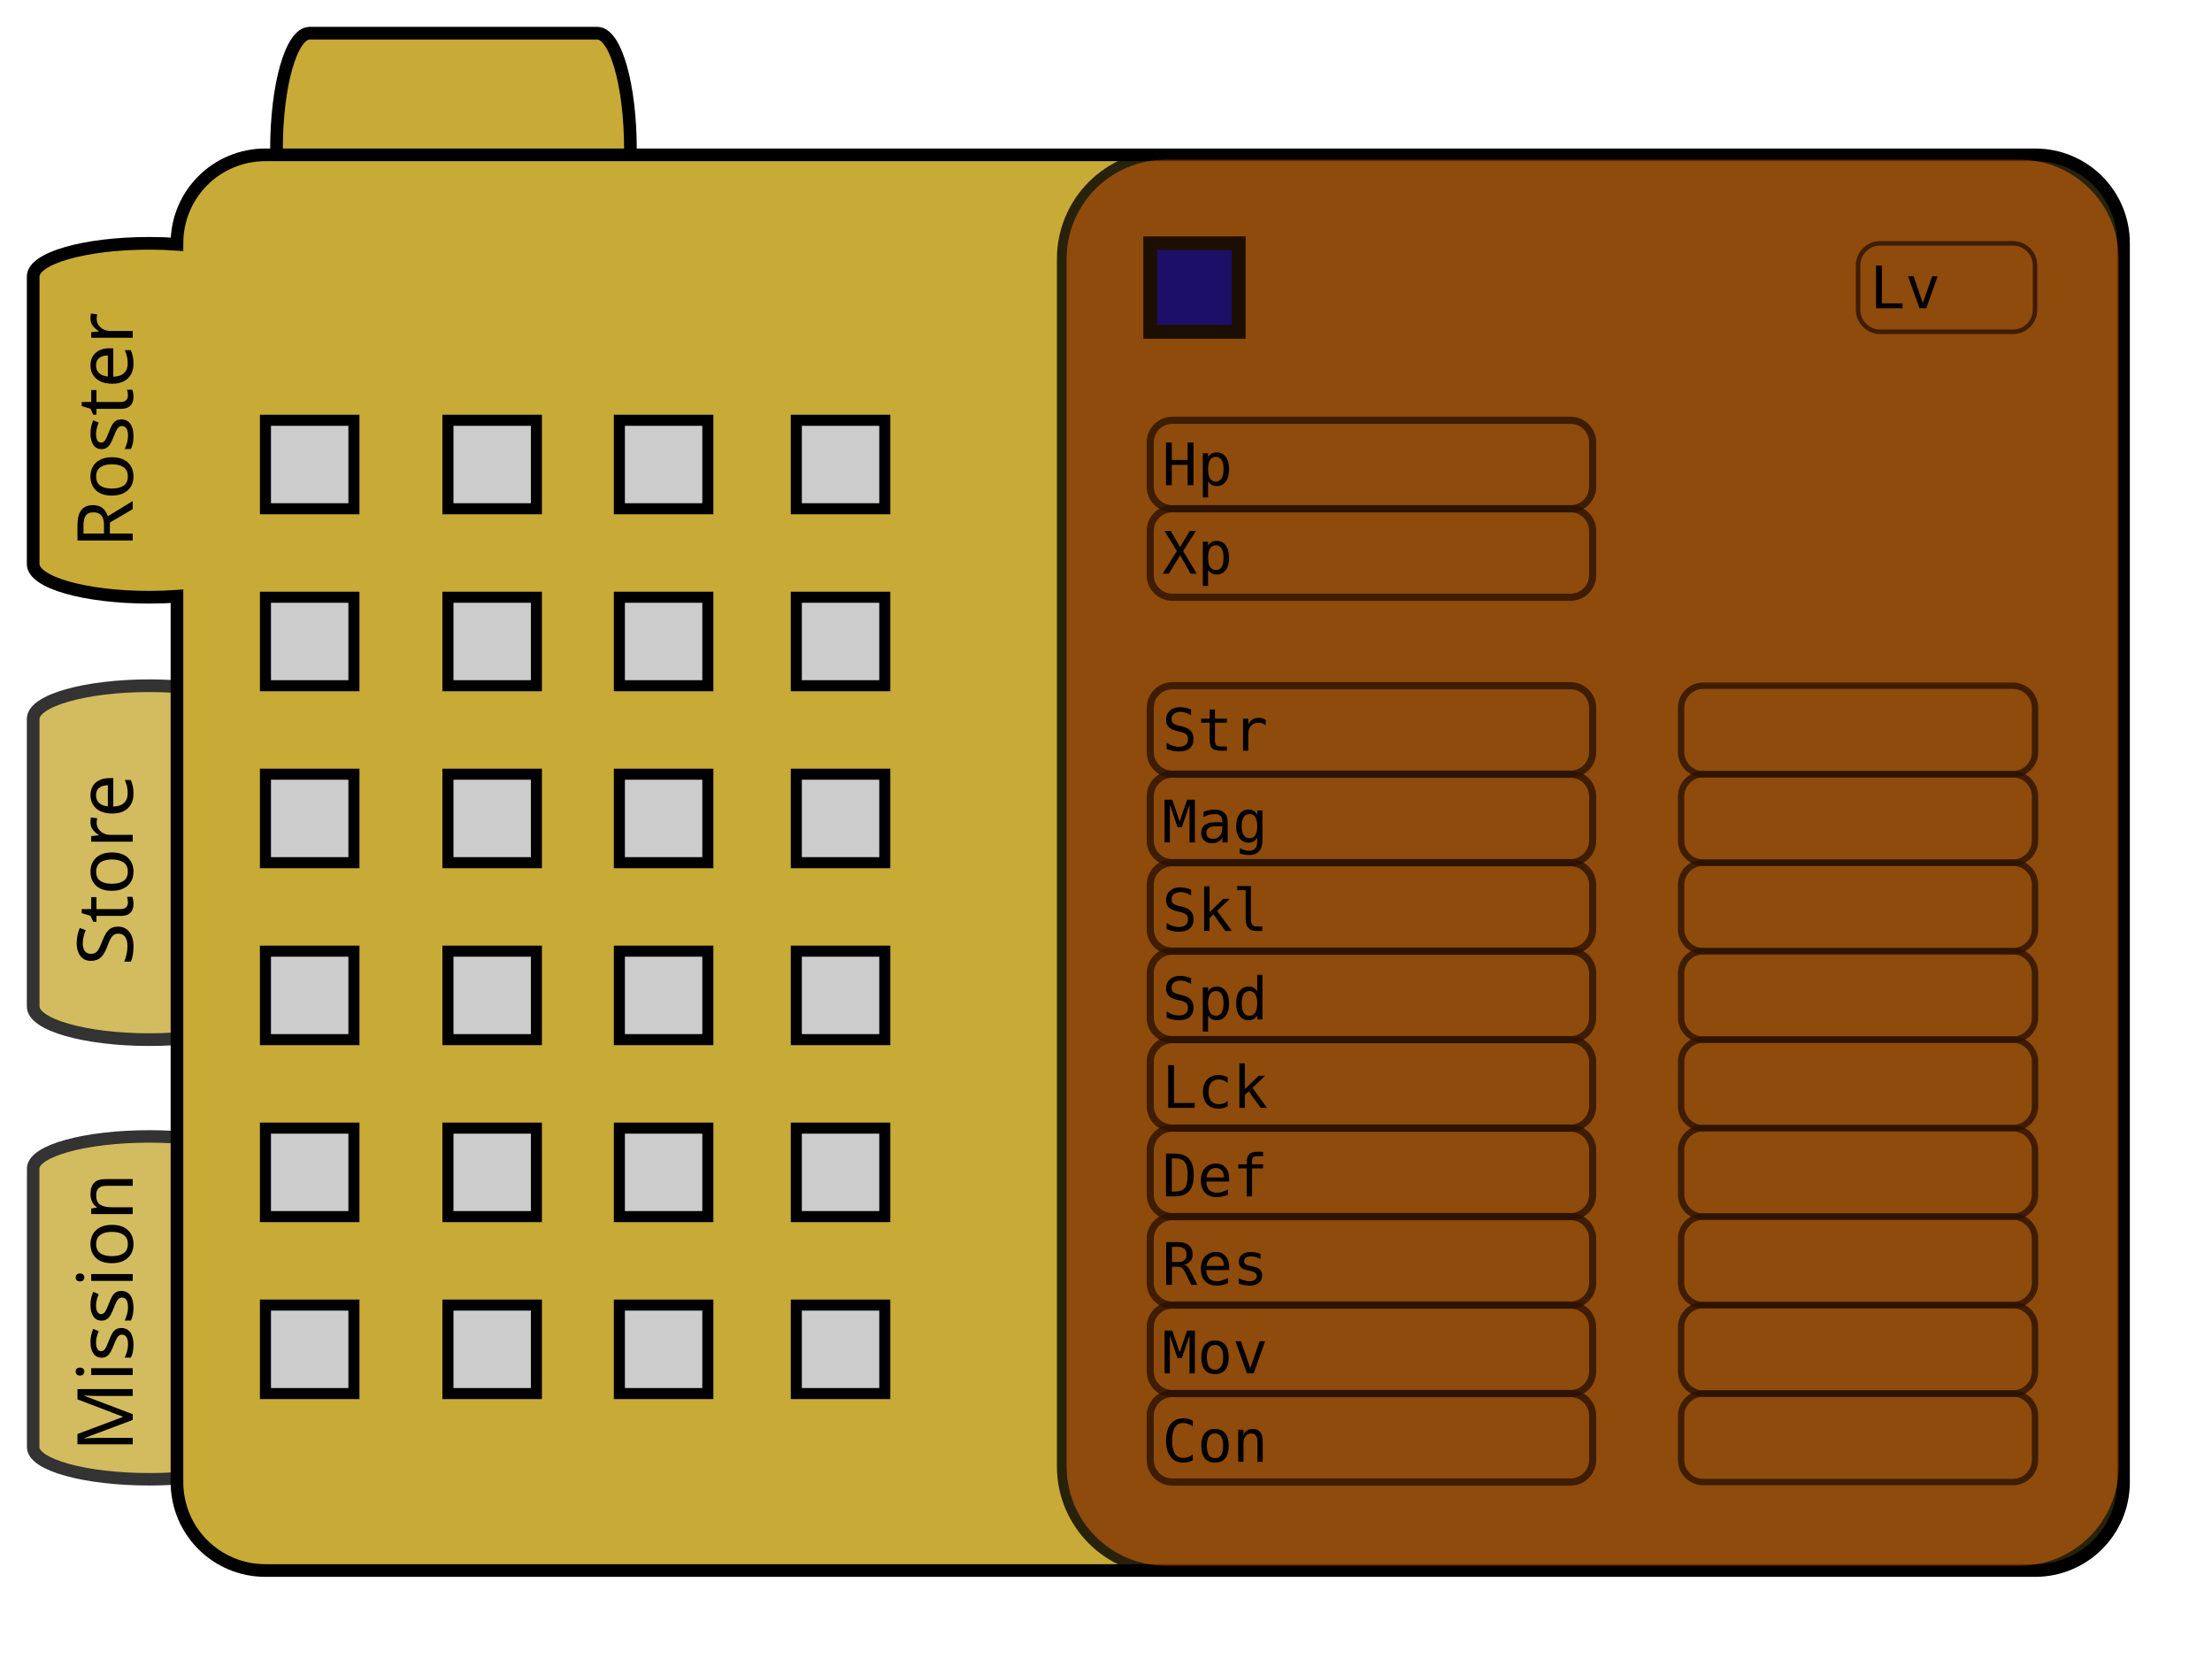
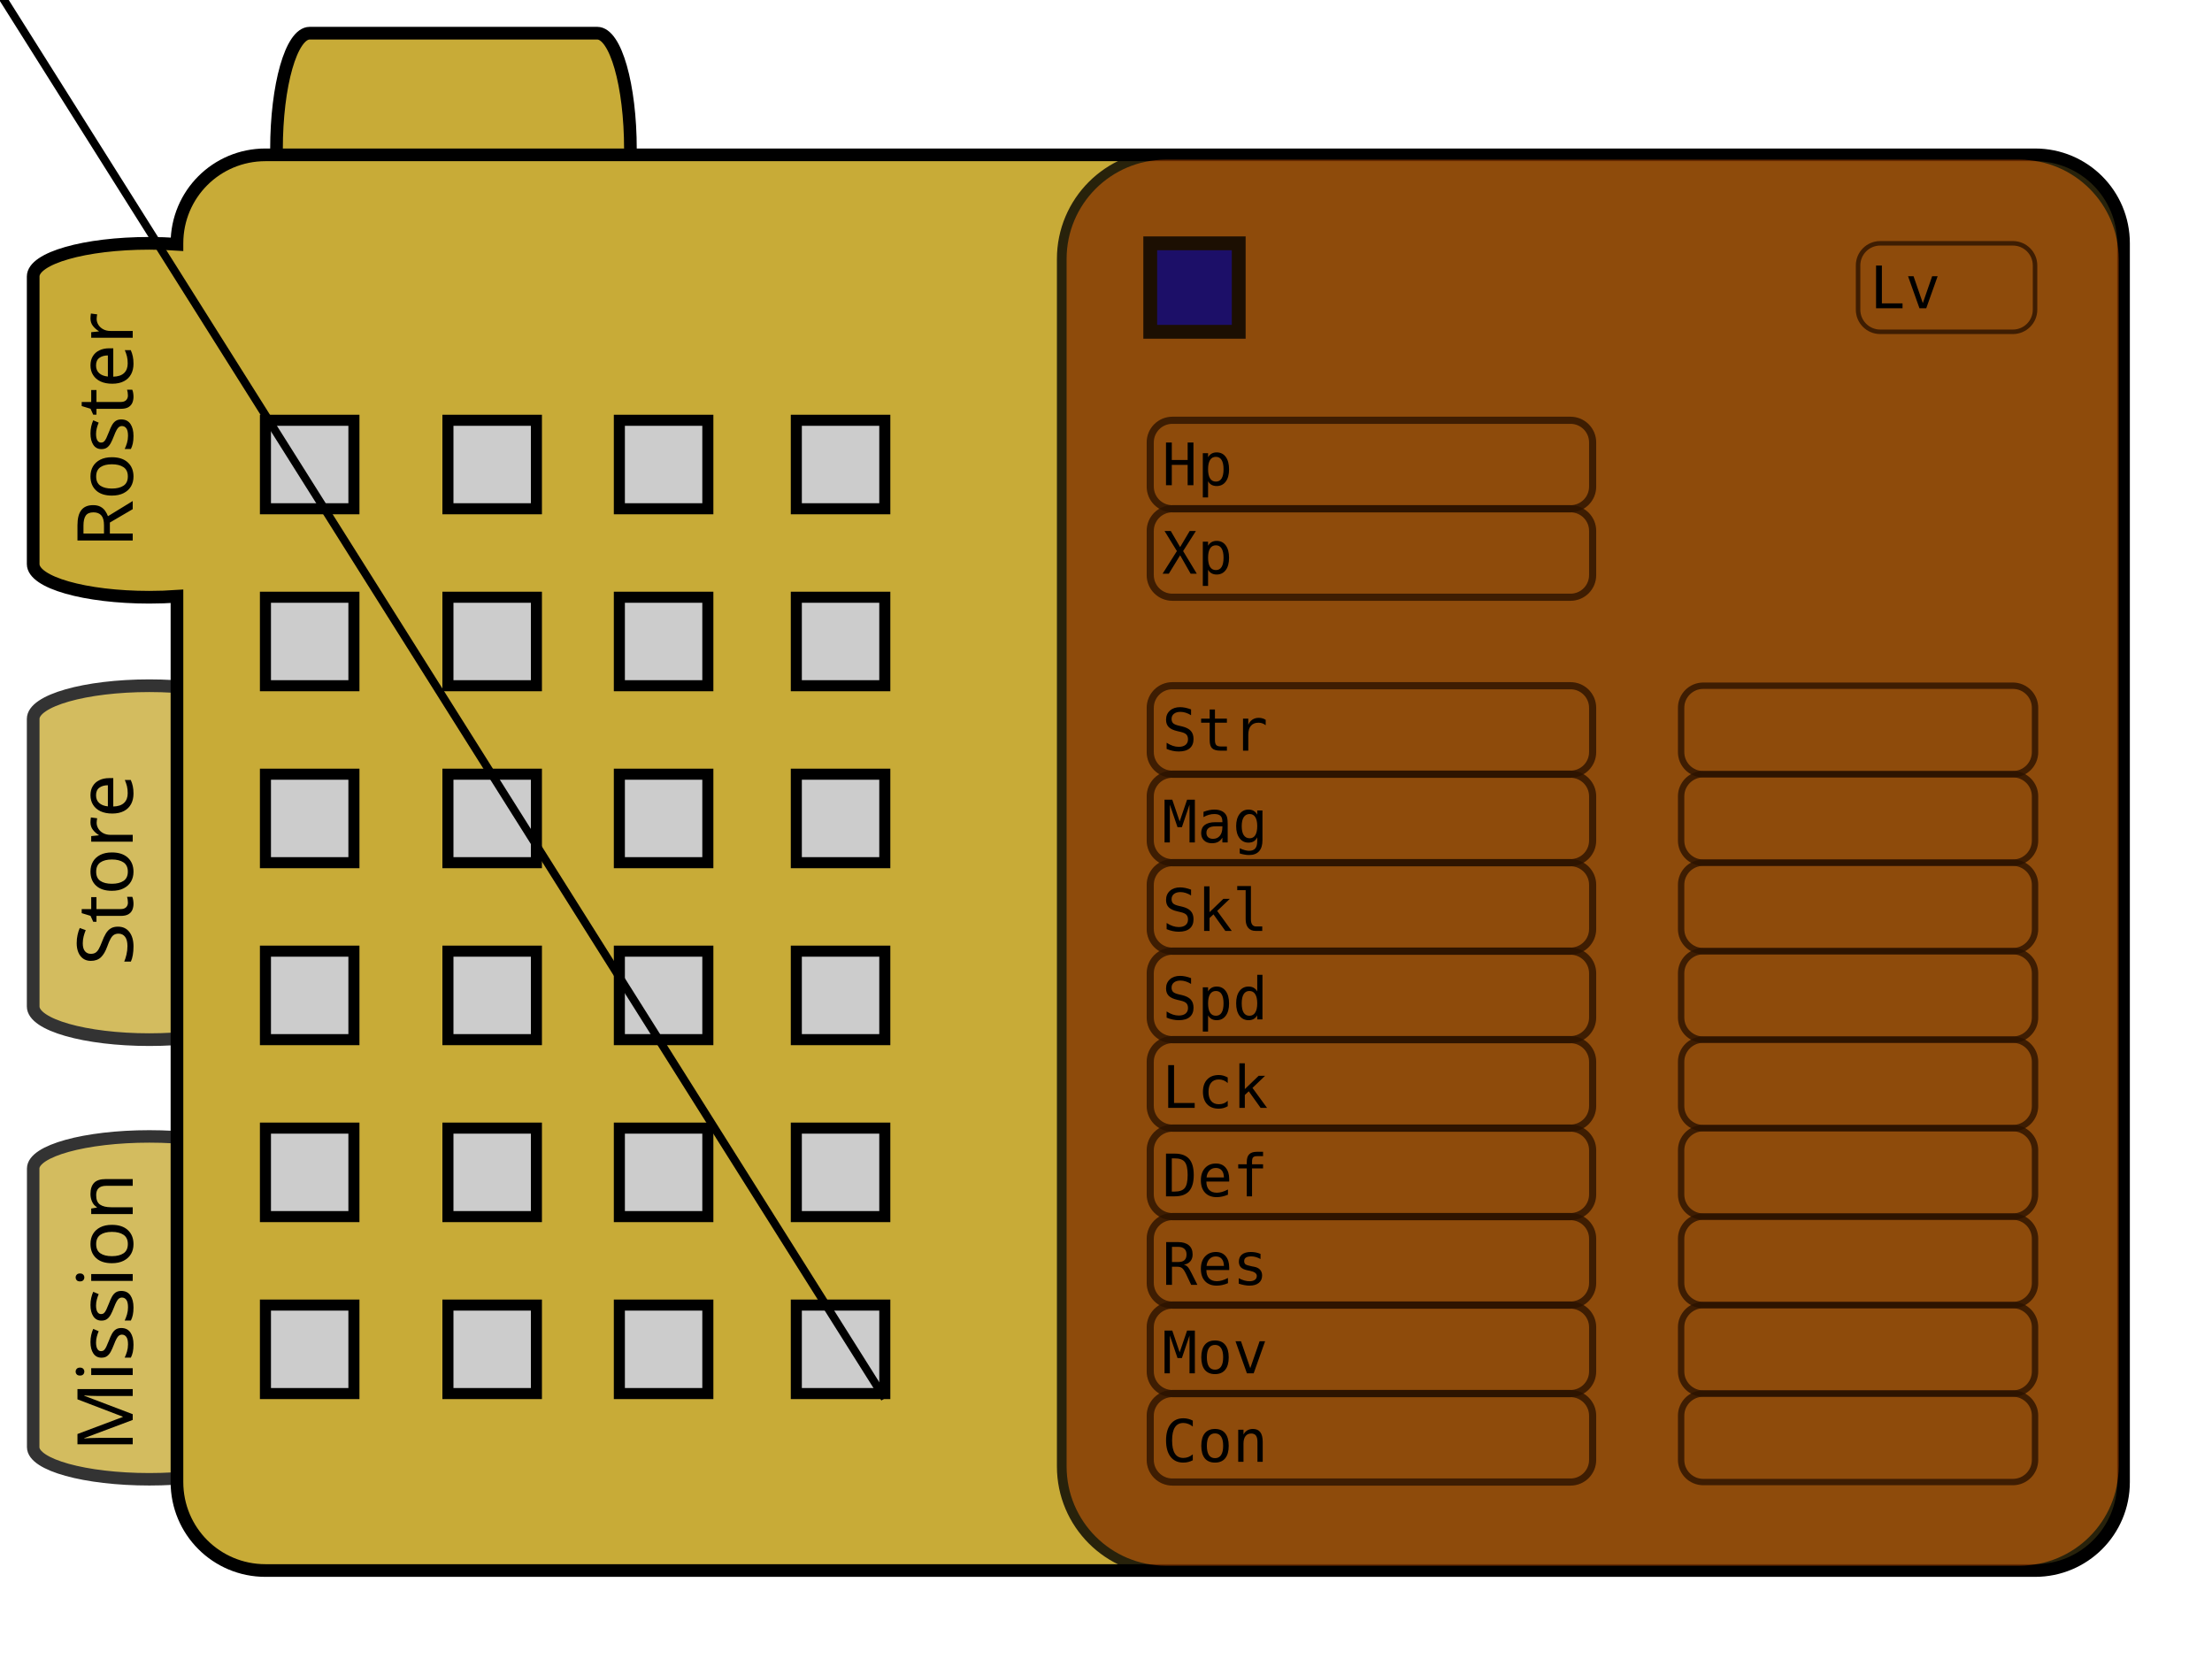
<svg xmlns="http://www.w3.org/2000/svg" width="800" height="600" id="svg2" version="1.1">
  <defs id="defs4" />
  <g id="layer2">
    <g transform="translate(0,-452.3622)" id="g3805">
      <rect style="opacity:0.8;fill:#c8ab37;fill-opacity:1;fill-rule:nonzero;stroke:#000000;stroke-width:4.583;stroke-miterlimit:4;stroke-opacity:1;stroke-dasharray:none;stroke-dashoffset:0" id="rect3767" width="84" height="128" x="12" y="700.362" rx="42" ry="12" />
      <text xml:space="preserve" style="font-size:28px;font-style:normal;font-weight:normal;line-height:125%;letter-spacing:0px;word-spacing:0px;fill:#000000;fill-opacity:1;stroke:none;font-family:Sans" x="-801.563" y="48" id="text3794" transform="matrix(0,-1,1,0,0,0)">
        <tspan id="tspan3796" x="-801.563" y="48">Store</tspan>
      </text>
    </g>
    <g transform="translate(0,-452.3622)" id="g3810">
      <rect ry="11.625" rx="42" y="863.362" x="12" height="124" width="84" id="rect3769" style="opacity:0.8;fill:#c8ab37;fill-opacity:1;fill-rule:nonzero;stroke:#000000;stroke-width:4.51;stroke-miterlimit:4;stroke-opacity:1;stroke-dasharray:none;stroke-dashoffset:0" />
      <text transform="matrix(0,-1,1,0,0,0)" id="text3800" y="48" x="-977.432" style="font-size:28px;font-style:normal;font-weight:normal;line-height:125%;letter-spacing:0px;word-spacing:0px;fill:#000000;fill-opacity:1;stroke:none;font-family:Sans" xml:space="preserve">
        <tspan y="48" x="-977.432" id="tspan3802">Mission</tspan>
      </text>
    </g>
    <rect style="fill:#c8ab37;fill-opacity:1;fill-rule:nonzero;stroke:#000000;stroke-width:4.583;stroke-miterlimit:4;stroke-opacity:1;stroke-dasharray:none;stroke-dashoffset:0" id="rect4347" width="84" height="128" x="12" y="-228" rx="42" ry="12" transform="matrix(0,1,-1,0,0,0)" />
    <text xml:space="preserve" style="font-size:28px;font-style:normal;font-weight:normal;line-height:125%;letter-spacing:0px;word-spacing:0px;fill:#000000;fill-opacity:1;stroke:none;font-family:Sans" x="126.799" y="48" id="text4349">
      <tspan id="tspan4351" x="126.799" y="48" />
    </text>
  </g>
  <g id="layer1" transform="translate(0,-452.3622)" style="display:inline">
    <path style="fill:#c8ab37;fill-opacity:1;fill-rule:nonzero;stroke:#000000;stroke-width:4.583;stroke-miterlimit:4;stroke-opacity:1;stroke-dasharray:none;stroke-dashoffset:0" d="M 96,56 C 78.272,56 64,70.272 64,88 l 0,0.344 C 60.796,88.122 57.449,88 54,88 30.732,88 12,93.352 12,100 l 0,104 c 0,6.648 18.732,12 42,12 3.449,0 6.796,-0.122 10,-0.344 L 64,536 c 0,17.728 14.272,32 32,32 l 640,0 c 17.728,0 32,-14.272 32,-32 L 768,88 C 768,70.272 753.728,56 736,56 L 96,56 z" id="rect3765" transform="translate(0,452.3622)" />
    <text xml:space="preserve" style="font-size:28px;font-style:normal;font-weight:normal;line-height:125%;letter-spacing:0px;word-spacing:0px;fill:#000000;fill-opacity:1;stroke:none;font-family:Sans" x="-650.566" y="48" id="text3790" transform="matrix(0,-1,1,0,0,0)">
      <tspan id="tspan3792" x="-650.566" y="48">Roster</tspan>
    </text>
    <text xml:space="preserve" style="font-size:21.198px;font-style:normal;font-weight:normal;line-height:125%;letter-spacing:0px;word-spacing:0px;fill:#000000;fill-opacity:1;stroke:none;font-family:Sans" x="-763.718" y="821.035" id="text3835">
      <tspan id="tspan3837" x="-763.718" y="821.035" />
    </text>
  </g>
  <g id="layer3" style="display:inline">
    <rect style="opacity:0.8;fill:#803300;stroke:#000000;stroke-width:3.504;stroke-miterlimit:4;stroke-opacity:1;stroke-dasharray:none;stroke-dashoffset:0" id="rect3006" width="384" height="512" x="384" y="56" ry="37.647" />
    <rect style="opacity:0.8;fill:#000080;fill-opacity:1;fill-rule:nonzero;stroke:#000000;stroke-width:5;stroke-miterlimit:4;stroke-opacity:1;stroke-dasharray:none;stroke-dashoffset:0" id="rect3008" width="32" height="32" x="416" y="88" ry="0" />
    <rect style="opacity:0.8;fill:none;stroke:#2b1100;stroke-width:2.582;stroke-miterlimit:4;stroke-opacity:1;stroke-dasharray:none;stroke-dashoffset:0" id="rect3014" width="160" height="32" x="416" y="248" ry="8" />
    <text xml:space="preserve" style="font-size:21.198px;font-style:normal;font-variant:normal;font-weight:normal;font-stretch:normal;line-height:125%;letter-spacing:0px;word-spacing:0px;fill:#000000;fill-opacity:1;stroke:none;font-family:Monospace;-inkscape-font-specification:Monospace" x="420.282" y="271.49" id="text3784">
      <tspan id="tspan3786" x="420.282" y="271.49">Str</tspan>
    </text>
    <rect ry="8" y="280" x="416" height="32" width="160" id="rect3788" style="opacity:0.8;fill:none;stroke:#2b1100;stroke-width:2.582;stroke-miterlimit:4;stroke-opacity:1;stroke-dasharray:none;stroke-dashoffset:0" />
    <text id="text3790-8" y="304.673" x="420.282" style="font-size:21.198px;font-style:normal;font-variant:normal;font-weight:normal;font-stretch:normal;line-height:125%;letter-spacing:0px;word-spacing:0px;fill:#000000;fill-opacity:1;stroke:none;font-family:Monospace;-inkscape-font-specification:Monospace" xml:space="preserve">
      <tspan y="304.673" x="420.282" id="tspan3792-5">Mag</tspan>
    </text>
    <rect style="opacity:0.8;fill:none;stroke:#2b1100;stroke-width:2.582;stroke-miterlimit:4;stroke-opacity:1;stroke-dasharray:none;stroke-dashoffset:0" id="rect3801" width="160" height="32" x="416" y="312" ry="8" />
    <text xml:space="preserve" style="font-size:21.198px;font-style:normal;font-variant:normal;font-weight:normal;font-stretch:normal;line-height:125%;letter-spacing:0px;word-spacing:0px;fill:#000000;fill-opacity:1;stroke:none;font-family:Monospace;-inkscape-font-specification:Monospace" x="420.282" y="336.673" id="text3803">
      <tspan id="tspan3805" x="420.282" y="336.673">Skl</tspan>
    </text>
    <rect ry="8" y="344" x="416" height="32" width="160" id="rect3809" style="opacity:0.8;fill:none;stroke:#2b1100;stroke-width:2.582;stroke-miterlimit:4;stroke-opacity:1;stroke-dasharray:none;stroke-dashoffset:0" />
    <text id="text3811" y="368.673" x="420.282" style="font-size:21.198px;font-style:normal;font-variant:normal;font-weight:normal;font-stretch:normal;line-height:125%;letter-spacing:0px;word-spacing:0px;fill:#000000;fill-opacity:1;stroke:none;font-family:Monospace;-inkscape-font-specification:Monospace" xml:space="preserve">
      <tspan y="368.673" x="420.282" id="tspan3813">Spd</tspan>
    </text>
    <rect style="opacity:0.8;fill:none;stroke:#2b1100;stroke-width:2.582;stroke-miterlimit:4;stroke-opacity:1;stroke-dasharray:none;stroke-dashoffset:0" id="rect3817" width="160" height="32" x="416" y="376" ry="8" />
    <text xml:space="preserve" style="font-size:21.198px;font-style:normal;font-variant:normal;font-weight:normal;font-stretch:normal;line-height:125%;letter-spacing:0px;word-spacing:0px;fill:#000000;fill-opacity:1;stroke:none;font-family:Monospace;-inkscape-font-specification:Monospace" x="420.282" y="400.673" id="text3819">
      <tspan id="tspan3821" x="420.282" y="400.673">Lck</tspan>
    </text>
    <rect ry="8" y="408" x="416" height="32" width="160" id="rect3825" style="opacity:0.8;fill:none;stroke:#2b1100;stroke-width:2.582;stroke-miterlimit:4;stroke-opacity:1;stroke-dasharray:none;stroke-dashoffset:0" />
    <text id="text3827" y="432.673" x="420.282" style="font-size:21.198px;font-style:normal;font-variant:normal;font-weight:normal;font-stretch:normal;line-height:125%;letter-spacing:0px;word-spacing:0px;fill:#000000;fill-opacity:1;stroke:none;font-family:Monospace;-inkscape-font-specification:Monospace" xml:space="preserve">
      <tspan y="432.673" x="420.282" id="tspan3829">Def</tspan>
    </text>
    <rect style="opacity:0.8;fill:none;stroke:#2b1100;stroke-width:2.582;stroke-miterlimit:4;stroke-opacity:1;stroke-dasharray:none;stroke-dashoffset:0" id="rect3833" width="160" height="32" x="416" y="472" ry="8" />
    <rect ry="8" y="504" x="416" height="32" width="160" id="rect3841" style="opacity:0.8;fill:none;stroke:#2b1100;stroke-width:2.582;stroke-miterlimit:4;stroke-opacity:1;stroke-dasharray:none;stroke-dashoffset:0" />
    <text id="text3843" y="528.673" x="420.282" style="font-size:21.198px;font-style:normal;font-variant:normal;font-weight:normal;font-stretch:normal;line-height:125%;letter-spacing:0px;word-spacing:0px;fill:#000000;fill-opacity:1;stroke:none;font-family:Monospace;-inkscape-font-specification:Monospace" xml:space="preserve">
      <tspan y="528.673" x="420.282" id="tspan3845">Con</tspan>
    </text>
    <rect style="opacity:0.8;fill:none;stroke:#2b1100;stroke-width:2.582;stroke-miterlimit:4;stroke-opacity:1;stroke-dasharray:none;stroke-dashoffset:0" id="rect3849" width="160" height="32" x="416" y="440" ry="8" />
    <text xml:space="preserve" style="font-size:21.198px;font-style:normal;font-variant:normal;font-weight:normal;font-stretch:normal;line-height:125%;letter-spacing:0px;word-spacing:0px;fill:#000000;fill-opacity:1;stroke:none;font-family:Monospace;-inkscape-font-specification:Monospace" x="420.282" y="464.673" id="text3851">
      <tspan id="tspan3853" x="420.282" y="464.673">Res</tspan>
    </text>
    <text id="text3855" y="496.673" x="420.282" style="font-size:21.198px;font-style:normal;font-variant:normal;font-weight:normal;font-stretch:normal;line-height:125%;letter-spacing:0px;word-spacing:0px;fill:#000000;fill-opacity:1;stroke:none;font-family:Monospace;-inkscape-font-specification:Monospace" xml:space="preserve">
      <tspan y="496.673" x="420.282" id="tspan3857">Mov</tspan>
    </text>
    <rect ry="8" y="152" x="416" height="32" width="160" id="rect3891" style="opacity:0.8;fill:none;stroke:#2b1100;stroke-width:2.582;stroke-miterlimit:4;stroke-opacity:1;stroke-dasharray:none;stroke-dashoffset:0" />
    <text id="text3893" y="175.49" x="420.282" style="font-size:21.198px;font-style:normal;font-variant:normal;font-weight:normal;font-stretch:normal;line-height:125%;letter-spacing:0px;word-spacing:0px;fill:#000000;fill-opacity:1;stroke:none;font-family:Monospace;-inkscape-font-specification:Monospace" xml:space="preserve">
      <tspan y="175.49" x="420.282" id="tspan3895">Hp</tspan>
    </text>
    <rect style="opacity:0.8;fill:none;stroke:#2b1100;stroke-width:2.582;stroke-miterlimit:4;stroke-opacity:1;stroke-dasharray:none;stroke-dashoffset:0" id="rect3897" width="160" height="32" x="416" y="184" ry="8" />
    <text xml:space="preserve" style="font-size:21.198px;font-style:normal;font-variant:normal;font-weight:normal;font-stretch:normal;line-height:125%;letter-spacing:0px;word-spacing:0px;fill:#000000;fill-opacity:1;stroke:none;font-family:Monospace;-inkscape-font-specification:Monospace" x="420.282" y="207.49" id="text3899">
      <tspan id="tspan3901" x="420.282" y="207.49">Xp</tspan>
    </text>
    <rect style="opacity:0.8;fill:none;stroke:#2b1100;stroke-width:1.633;stroke-miterlimit:4;stroke-opacity:1;stroke-dasharray:none;stroke-dashoffset:0" id="rect3909" width="64" height="32" x="672" y="88" ry="8" />
    <text xml:space="preserve" style="font-size:21.198px;font-style:normal;font-variant:normal;font-weight:normal;font-stretch:normal;line-height:125%;letter-spacing:0px;word-spacing:0px;fill:#000000;fill-opacity:1;stroke:none;font-family:Monospace;-inkscape-font-specification:Monospace" x="676.282" y="111.49" id="text3911">
      <tspan id="tspan3913" x="676.282" y="111.49">Lv</tspan>
    </text>
    <rect ry="8" y="248" x="608" height="32" width="128" id="rect4537" style="opacity:0.8;fill:none;stroke:#2b1100;stroke-width:2.309;stroke-miterlimit:4;stroke-opacity:1;stroke-dasharray:none;stroke-dashoffset:0" />
    <rect style="opacity:0.8;fill:none;stroke:#2b1100;stroke-width:2.309;stroke-miterlimit:4;stroke-opacity:1;stroke-dasharray:none;stroke-dashoffset:0" id="rect4543" width="128" height="32" x="608" y="280" ry="8" />
    <rect ry="8" y="312" x="608" height="32" width="128" id="rect4549" style="opacity:0.8;fill:none;stroke:#2b1100;stroke-width:2.309;stroke-miterlimit:4;stroke-opacity:1;stroke-dasharray:none;stroke-dashoffset:0" />
    <rect style="opacity:0.8;fill:none;stroke:#2b1100;stroke-width:2.309;stroke-miterlimit:4;stroke-opacity:1;stroke-dasharray:none;stroke-dashoffset:0" id="rect4555" width="128" height="32" x="608" y="344" ry="8" />
    <rect ry="8" y="376" x="608" height="32" width="128" id="rect4561" style="opacity:0.8;fill:none;stroke:#2b1100;stroke-width:2.309;stroke-miterlimit:4;stroke-opacity:1;stroke-dasharray:none;stroke-dashoffset:0" />
    <rect style="opacity:0.8;fill:none;stroke:#2b1100;stroke-width:2.309;stroke-miterlimit:4;stroke-opacity:1;stroke-dasharray:none;stroke-dashoffset:0" id="rect4567" width="128" height="32" x="608" y="408" ry="8" />
    <rect ry="8" y="472" x="608" height="32" width="128" id="rect4573" style="opacity:0.8;fill:none;stroke:#2b1100;stroke-width:2.309;stroke-miterlimit:4;stroke-opacity:1;stroke-dasharray:none;stroke-dashoffset:0" />
    <rect style="opacity:0.8;fill:none;stroke:#2b1100;stroke-width:2.309;stroke-miterlimit:4;stroke-opacity:1;stroke-dasharray:none;stroke-dashoffset:0" id="rect4575" width="128" height="32" x="608" y="504" ry="8" />
    <rect ry="8" y="440" x="608" height="32" width="128" id="rect4581" style="opacity:0.8;fill:none;stroke:#2b1100;stroke-width:2.309;stroke-miterlimit:4;stroke-opacity:1;stroke-dasharray:none;stroke-dashoffset:0" />
  </g>
  <g id="layer4" style="display:inline">
    <rect transform="translate(0,-452.3622)" ry="0" y="604.362" x="96" height="32" width="32" id="rect4297" style="fill:#cccccc;fill-opacity:1;fill-rule:nonzero;stroke:#000000;stroke-width:4;stroke-miterlimit:4;stroke-opacity:1;stroke-dasharray:none;stroke-dashoffset:0;display:inline" />
    <rect transform="translate(0,-452.3622)" style="fill:#cccccc;fill-opacity:1;fill-rule:nonzero;stroke:#000000;stroke-width:4;stroke-miterlimit:4;stroke-opacity:1;stroke-dasharray:none;stroke-dashoffset:0;display:inline" id="rect4299" width="32" height="32" x="162" y="604.362" ry="0" />
    <rect transform="translate(0,-452.3622)" ry="0" y="604.362" x="224" height="32" width="32" id="rect4301" style="fill:#cccccc;fill-opacity:1;fill-rule:nonzero;stroke:#000000;stroke-width:4;stroke-miterlimit:4;stroke-opacity:1;stroke-dasharray:none;stroke-dashoffset:0;display:inline" />
    <rect transform="translate(0,-452.3622)" style="fill:#cccccc;fill-opacity:1;fill-rule:nonzero;stroke:#000000;stroke-width:4;stroke-miterlimit:4;stroke-opacity:1;stroke-dasharray:none;stroke-dashoffset:0;display:inline" id="rect4303" width="32" height="32" x="288" y="604.362" ry="0" />
    <rect transform="translate(0,-452.3622)" style="fill:#cccccc;fill-opacity:1;fill-rule:nonzero;stroke:#000000;stroke-width:4;stroke-miterlimit:4;stroke-opacity:1;stroke-dasharray:none;stroke-dashoffset:0;display:inline" id="rect4305" width="32" height="32" x="96" y="668.362" ry="0" />
    <rect transform="translate(0,-452.3622)" ry="0" y="668.362" x="162" height="32" width="32" id="rect4307" style="fill:#cccccc;fill-opacity:1;fill-rule:nonzero;stroke:#000000;stroke-width:4;stroke-miterlimit:4;stroke-opacity:1;stroke-dasharray:none;stroke-dashoffset:0;display:inline" />
    <rect transform="translate(0,-452.3622)" style="fill:#cccccc;fill-opacity:1;fill-rule:nonzero;stroke:#000000;stroke-width:4;stroke-miterlimit:4;stroke-opacity:1;stroke-dasharray:none;stroke-dashoffset:0;display:inline" id="rect4309" width="32" height="32" x="224" y="668.362" ry="0" />
    <rect transform="translate(0,-452.3622)" ry="0" y="668.362" x="288" height="32" width="32" id="rect4311" style="fill:#cccccc;fill-opacity:1;fill-rule:nonzero;stroke:#000000;stroke-width:4;stroke-miterlimit:4;stroke-opacity:1;stroke-dasharray:none;stroke-dashoffset:0;display:inline" />
    <rect transform="translate(0,-452.3622)" ry="0" y="732.362" x="96" height="32" width="32" id="rect4313" style="fill:#cccccc;fill-opacity:1;fill-rule:nonzero;stroke:#000000;stroke-width:4;stroke-miterlimit:4;stroke-opacity:1;stroke-dasharray:none;stroke-dashoffset:0;display:inline" />
    <rect transform="translate(0,-452.3622)" style="fill:#cccccc;fill-opacity:1;fill-rule:nonzero;stroke:#000000;stroke-width:4;stroke-miterlimit:4;stroke-opacity:1;stroke-dasharray:none;stroke-dashoffset:0;display:inline" id="rect4315" width="32" height="32" x="162" y="732.362" ry="0" />
    <rect transform="translate(0,-452.3622)" ry="0" y="732.362" x="224" height="32" width="32" id="rect4317" style="fill:#cccccc;fill-opacity:1;fill-rule:nonzero;stroke:#000000;stroke-width:4;stroke-miterlimit:4;stroke-opacity:1;stroke-dasharray:none;stroke-dashoffset:0;display:inline" />
    <rect transform="translate(0,-452.3622)" style="fill:#cccccc;fill-opacity:1;fill-rule:nonzero;stroke:#000000;stroke-width:4;stroke-miterlimit:4;stroke-opacity:1;stroke-dasharray:none;stroke-dashoffset:0;display:inline" id="rect4319" width="32" height="32" x="288" y="732.362" ry="0" />
    <rect transform="translate(0,-452.3622)" style="fill:#cccccc;fill-opacity:1;fill-rule:nonzero;stroke:#000000;stroke-width:4;stroke-miterlimit:4;stroke-opacity:1;stroke-dasharray:none;stroke-dashoffset:0;display:inline" id="rect4321" width="32" height="32" x="96" y="796.362" ry="0" />
    <rect transform="translate(0,-452.3622)" ry="0" y="796.362" x="162" height="32" width="32" id="rect4323" style="fill:#cccccc;fill-opacity:1;fill-rule:nonzero;stroke:#000000;stroke-width:4;stroke-miterlimit:4;stroke-opacity:1;stroke-dasharray:none;stroke-dashoffset:0;display:inline" />
    <rect transform="translate(0,-452.3622)" style="fill:#cccccc;fill-opacity:1;fill-rule:nonzero;stroke:#000000;stroke-width:4;stroke-miterlimit:4;stroke-opacity:1;stroke-dasharray:none;stroke-dashoffset:0;display:inline" id="rect4325" width="32" height="32" x="224" y="796.362" ry="0" />
    <rect transform="translate(0,-452.3622)" ry="0" y="796.362" x="288" height="32" width="32" id="rect4327" style="fill:#cccccc;fill-opacity:1;fill-rule:nonzero;stroke:#000000;stroke-width:4;stroke-miterlimit:4;stroke-opacity:1;stroke-dasharray:none;stroke-dashoffset:0;display:inline" />
    <rect transform="translate(0,-452.3622)" ry="0" y="860.362" x="96" height="32" width="32" id="rect4329" style="fill:#cccccc;fill-opacity:1;fill-rule:nonzero;stroke:#000000;stroke-width:4;stroke-miterlimit:4;stroke-opacity:1;stroke-dasharray:none;stroke-dashoffset:0;display:inline" />
    <rect transform="translate(0,-452.3622)" style="fill:#cccccc;fill-opacity:1;fill-rule:nonzero;stroke:#000000;stroke-width:4;stroke-miterlimit:4;stroke-opacity:1;stroke-dasharray:none;stroke-dashoffset:0;display:inline" id="rect4331" width="32" height="32" x="162" y="860.362" ry="0" />
    <rect transform="translate(0,-452.3622)" ry="0" y="860.362" x="224" height="32" width="32" id="rect4333" style="fill:#cccccc;fill-opacity:1;fill-rule:nonzero;stroke:#000000;stroke-width:4;stroke-miterlimit:4;stroke-opacity:1;stroke-dasharray:none;stroke-dashoffset:0;display:inline" />
    <rect transform="translate(0,-452.3622)" style="fill:#cccccc;fill-opacity:1;fill-rule:nonzero;stroke:#000000;stroke-width:4;stroke-miterlimit:4;stroke-opacity:1;stroke-dasharray:none;stroke-dashoffset:0;display:inline" id="rect4335" width="32" height="32" x="288" y="860.362" ry="0" />
    <rect transform="translate(0,-452.3622)" style="fill:#cccccc;fill-opacity:1;fill-rule:nonzero;stroke:#000000;stroke-width:4;stroke-miterlimit:4;stroke-opacity:1;stroke-dasharray:none;stroke-dashoffset:0;display:inline" id="rect4337" width="32" height="32" x="96" y="924.362" ry="0" />
    <rect transform="translate(0,-452.3622)" ry="0" y="924.362" x="162" height="32" width="32" id="rect4339" style="fill:#cccccc;fill-opacity:1;fill-rule:nonzero;stroke:#000000;stroke-width:4;stroke-miterlimit:4;stroke-opacity:1;stroke-dasharray:none;stroke-dashoffset:0;display:inline" />
    <rect transform="translate(0,-452.3622)" style="fill:#cccccc;fill-opacity:1;fill-rule:nonzero;stroke:#000000;stroke-width:4;stroke-miterlimit:4;stroke-opacity:1;stroke-dasharray:none;stroke-dashoffset:0;display:inline" id="rect4341" width="32" height="32" x="224" y="924.362" ry="0" />
    <rect transform="translate(0,-452.3622)" ry="0" y="924.362" x="288" height="32" width="32" id="rect4343" style="fill:#cccccc;fill-opacity:1;fill-rule:nonzero;stroke:#000000;stroke-width:4;stroke-miterlimit:4;stroke-opacity:1;stroke-dasharray:none;stroke-dashoffset:0;display:inline" />
+     <path style="fill:none;stroke:#000000;stroke-width:2.903px;stroke-linecap:butt;stroke-linejoin:miter;stroke-opacity:1" d="M 0.951,-0.793 319.979,505.735" id="path3215" />
  </g>
</svg>
